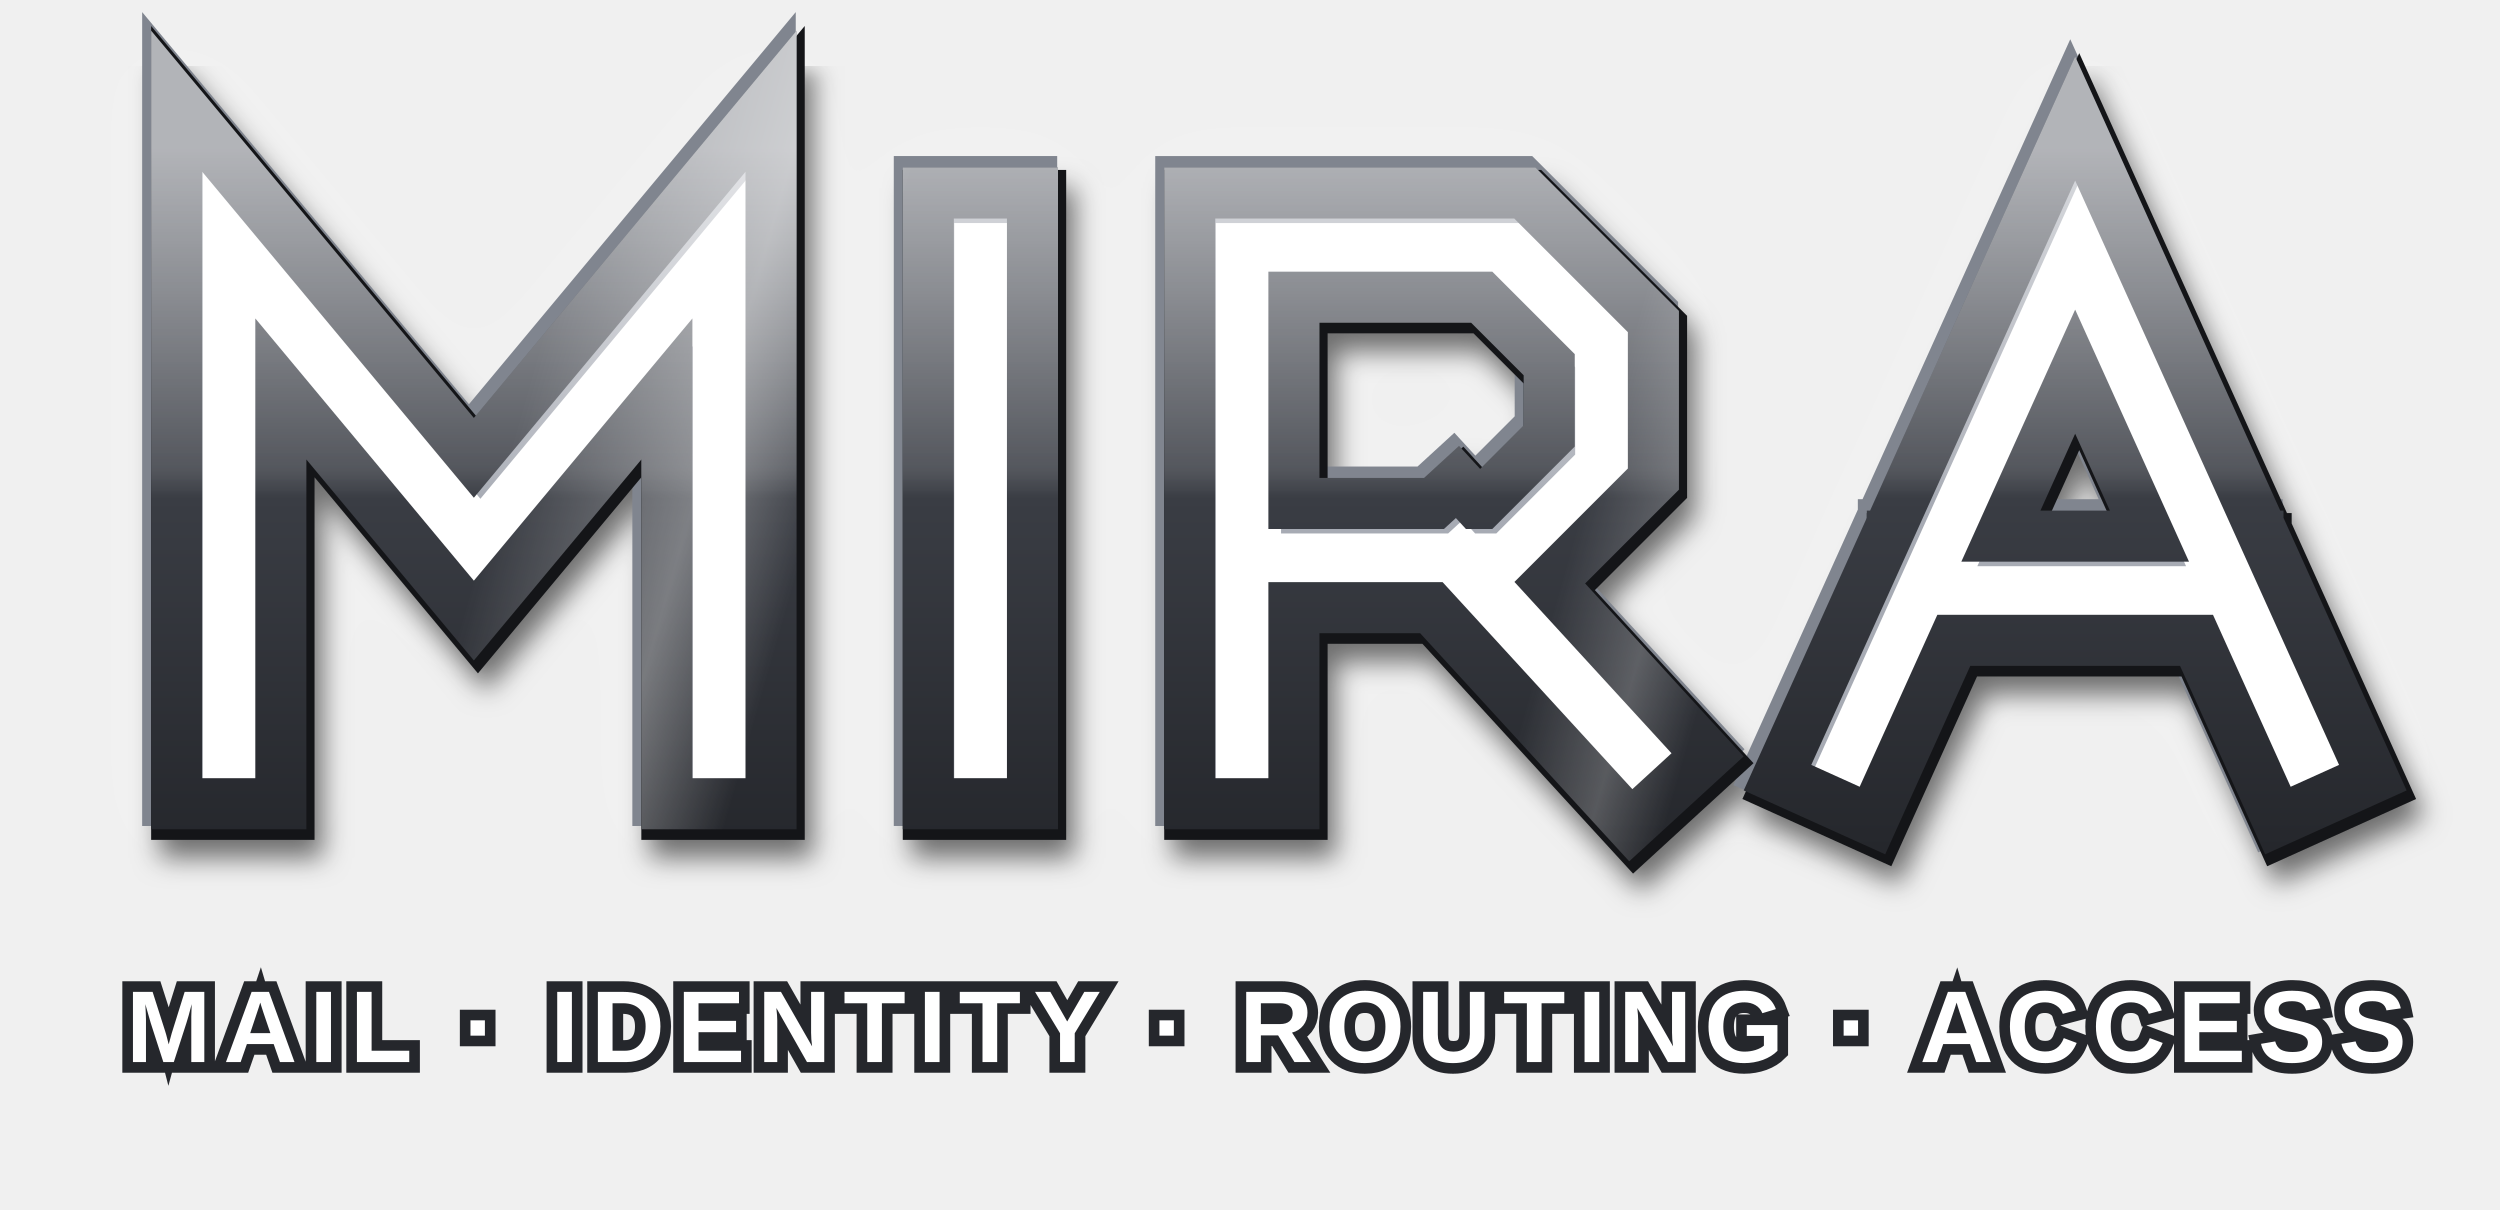
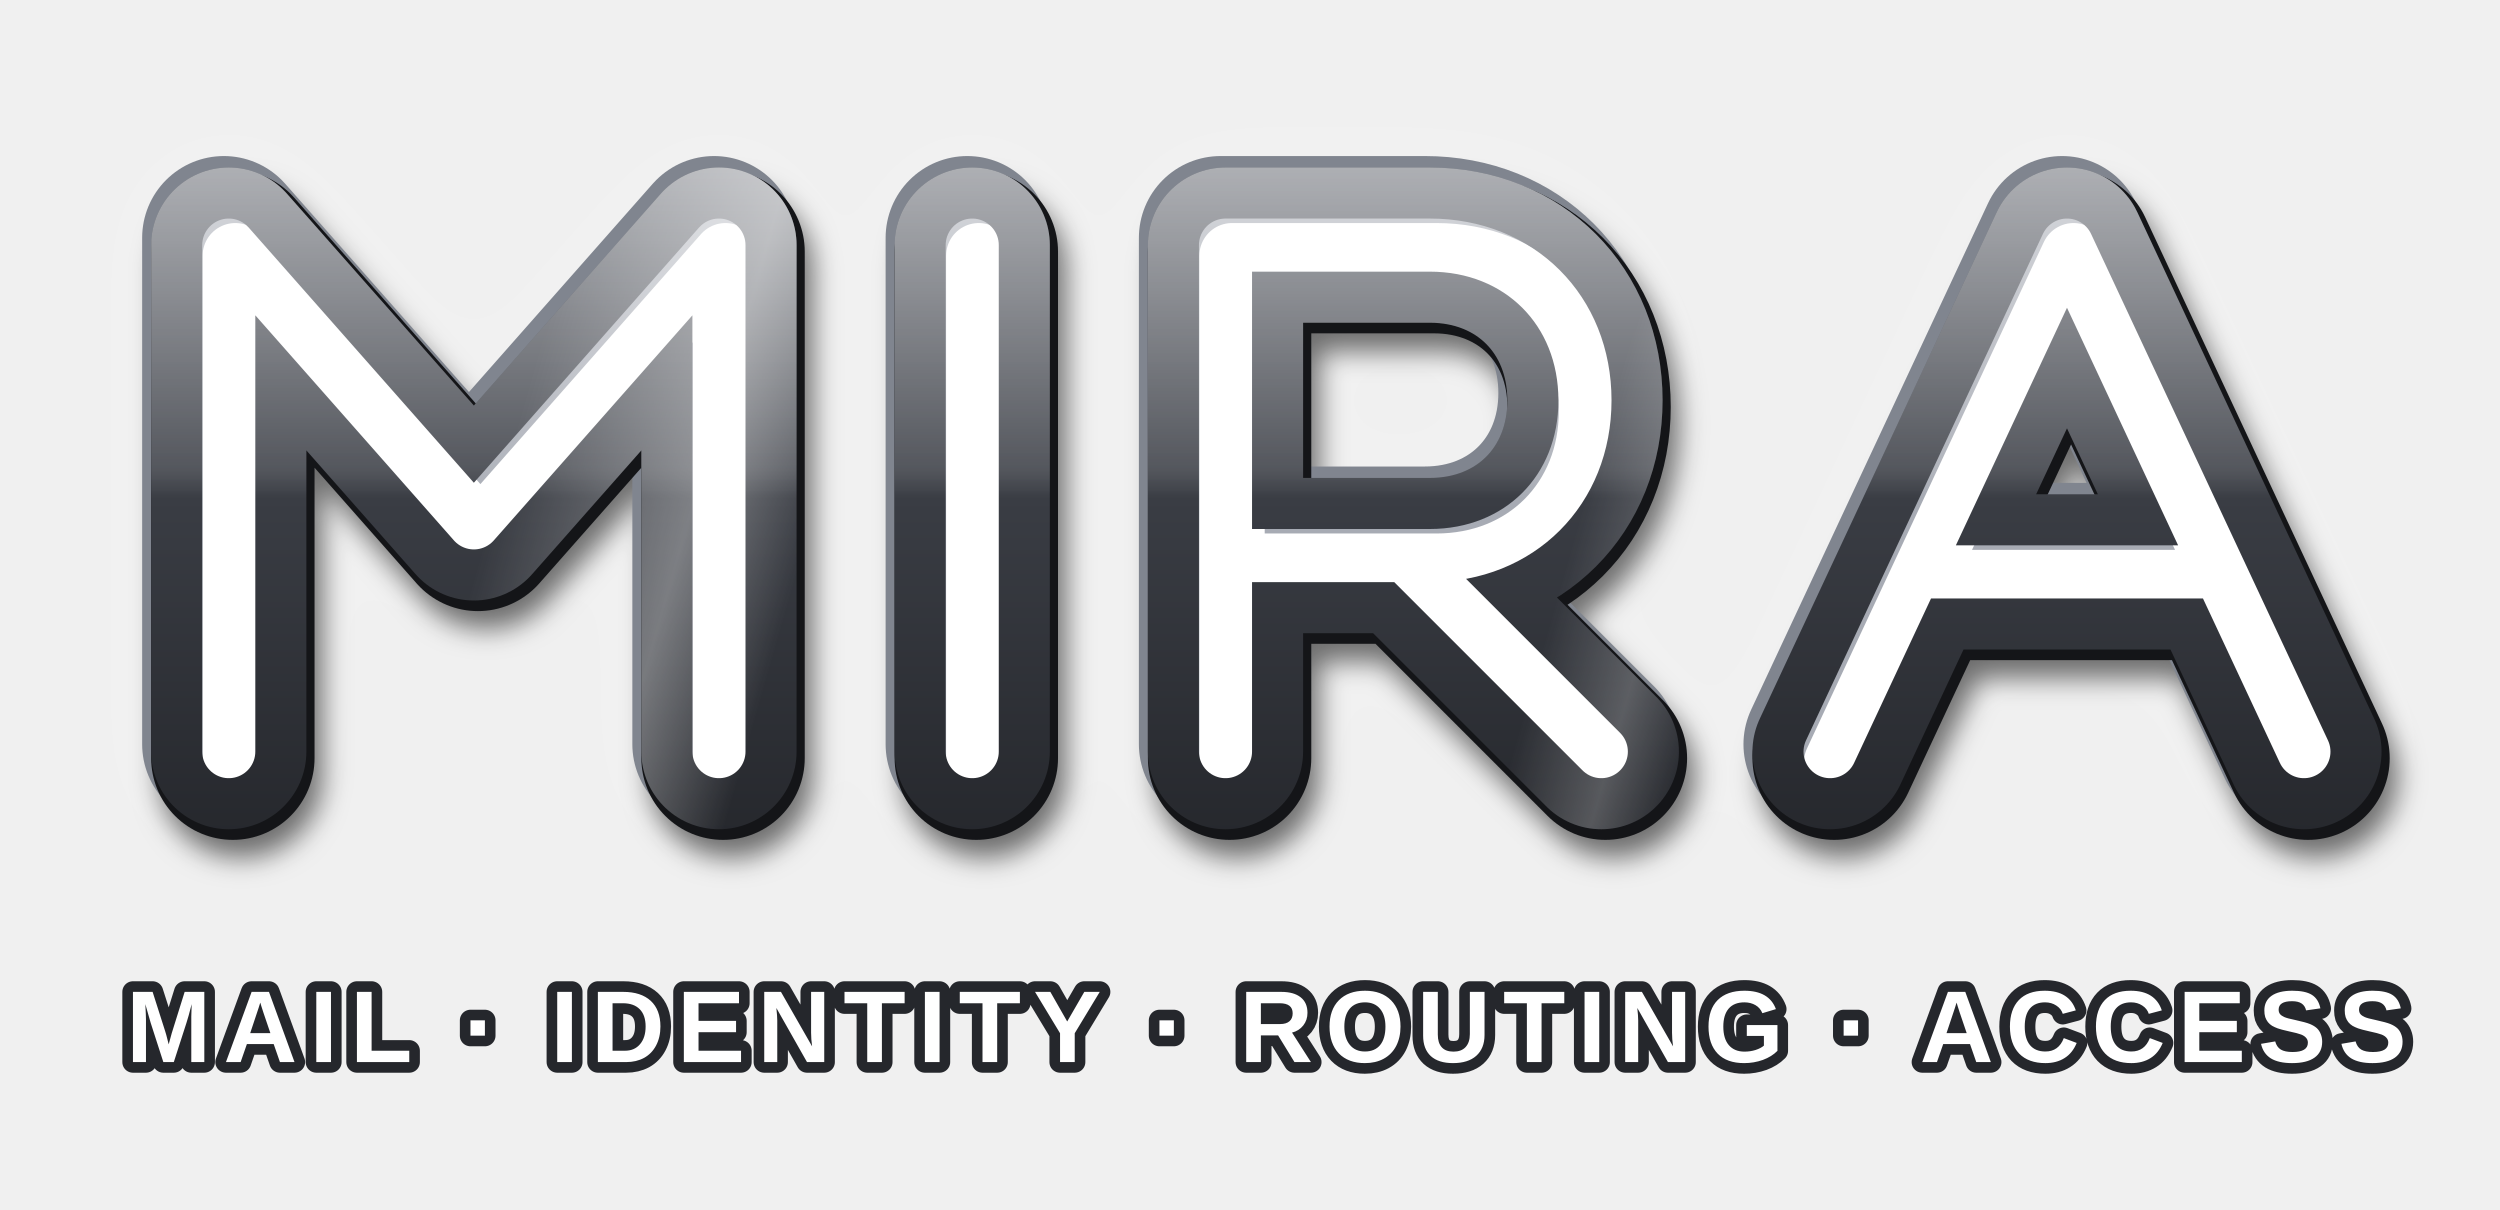
<svg xmlns="http://www.w3.org/2000/svg" viewBox="2 0 306 148" role="img" aria-label="MIRA – Mail · Identity · Routing · Access">
  <defs>
-     <g id="b" fill="none" stroke-linecap="square" stroke-linejoin="miter" stroke-miterlimit="10">
-       <path d="M30 92V30L60 66L90 30V92" />
-       <path d="M122 30V92" />
-       <path d="M154 92V30H186L198 42V56L186 68H154M180 68L202 92" />
-       <path d="M228 92L256 30L284 92M240 72H272" />
+     <g id="b" fill="none" stroke-linecap="round" stroke-linejoin="round">
+       <path d="M30 92V30L60 64L90 30V92" />
+       <path d="M121 30V92" />
+       <path d="M152 92V30H177C188 30 196 38 196 49C196 60 188 68 177 68H152M174 68L198 92" />
+       <path d="M226 92L255 30L284 92M237 70H273" />
    </g>
    <linearGradient id="rahmen" x1="0" y1="18" x2="0" y2="104" gradientUnits="userSpaceOnUse">
      <stop offset="0" stop-color="#555962" />
      <stop offset=".5" stop-color="#3a3d44" />
      <stop offset="1" stop-color="#25272c" />
    </linearGradient>
    <linearGradient id="glanz" x1="0" y1="18" x2="0" y2="104" gradientUnits="userSpaceOnUse">
      <stop offset="0" stop-color="#fff" stop-opacity=".55" />
      <stop offset=".46" stop-color="#fff" stop-opacity=".12" />
      <stop offset=".5" stop-color="#fff" stop-opacity="0" />
      <stop offset="1" stop-color="#fff" stop-opacity="0" />
    </linearGradient>
    <linearGradient id="streif" x1="20" y1="20" x2="300" y2="100" gradientUnits="userSpaceOnUse">
      <stop offset=".18" stop-color="#fff" stop-opacity="0" />
      <stop offset=".26" stop-color="#fff" stop-opacity=".35" />
      <stop offset=".31" stop-color="#fff" stop-opacity="0" />
      <stop offset=".62" stop-color="#fff" stop-opacity="0" />
      <stop offset=".66" stop-color="#fff" stop-opacity=".22" />
      <stop offset=".69" stop-color="#fff" stop-opacity="0" />
    </linearGradient>
    <filter id="schein" x="-20%" y="-40%" width="140%" height="180%">
      <feGaussianBlur stdDeviation="5" />
    </filter>
    <filter id="weich" x="-20%" y="-40%" width="140%" height="180%">
      <feGaussianBlur stdDeviation="1.6" />
    </filter>
    <mask id="kern" maskUnits="userSpaceOnUse" x="0" y="0" width="320" height="150">
      <use href="#b" stroke="#fff" stroke-width="6.5" />
    </mask>
  </defs>
  <use href="#b" stroke="#fff" stroke-width="22" opacity=".14" filter="url(#schein)" />
  <use href="#b" stroke="#000" stroke-width="20" opacity=".55" transform="translate(1.5 3)" filter="url(#weich)" />
  <use href="#b" stroke="#80858f" stroke-width="20" transform="translate(-.6 -.9)" />
  <use href="#b" stroke="#141518" stroke-width="20" transform="translate(.5 .8)" />
  <use href="#b" stroke="url(#rahmen)" stroke-width="19" />
  <g mask="url(#kern)">
    <use href="#b" stroke="#a7abb4" stroke-width="8" />
    <use href="#b" stroke="#ffffff" stroke-width="8" transform="translate(.8 1.3)" />
  </g>
  <use href="#b" stroke="url(#glanz)" stroke-width="19" />
  <use href="#b" stroke="url(#streif)" stroke-width="19" />
-   <text x="157" y="130" text-anchor="middle" textLength="250" lengthAdjust="spacing" font-family="'Segoe UI Semibold','Segoe UI',Arial,Helvetica,sans-serif" font-size="12.5" font-weight="600" fill="#ffffff" stroke="#25272c" stroke-width="2.6" stroke-linejoin="miter" paint-order="stroke" letter-spacing="1.5">MAIL · IDENTITY · ROUTING · ACCESS</text>
+   <text x="157" y="130" text-anchor="middle" textLength="250" lengthAdjust="spacing" font-family="'Segoe UI Semibold','Segoe UI',Arial,Helvetica,sans-serif" font-size="12.5" font-weight="600" fill="#ffffff" stroke="#25272c" stroke-width="2.6" stroke-linejoin="round" paint-order="stroke" letter-spacing="1.5">MAIL · IDENTITY · ROUTING · ACCESS</text>
</svg>
